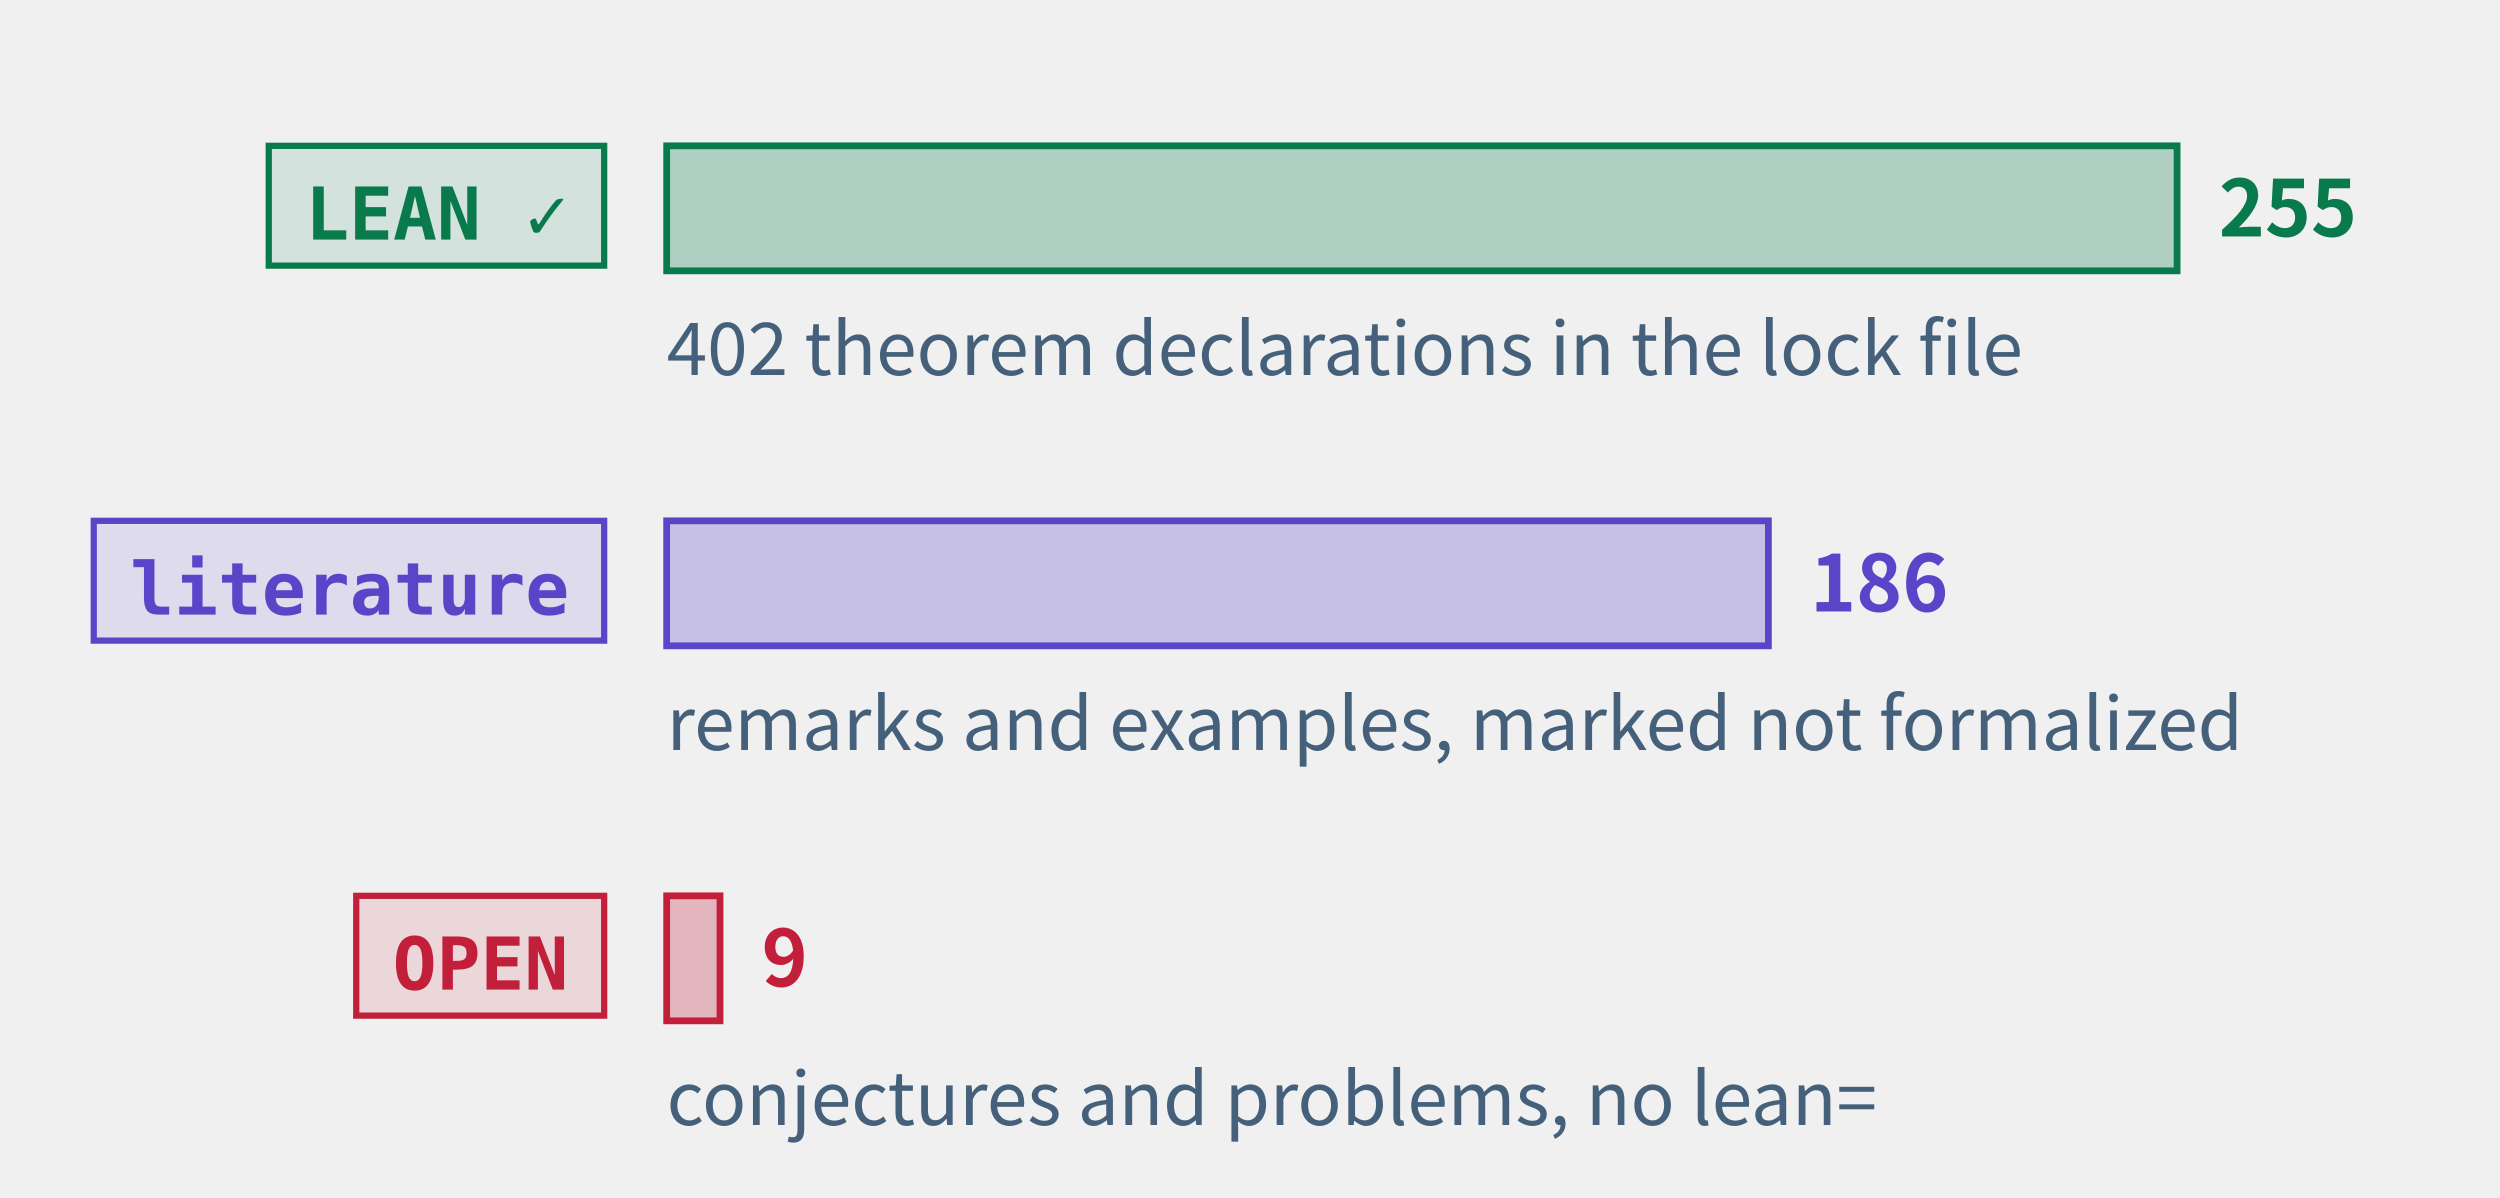
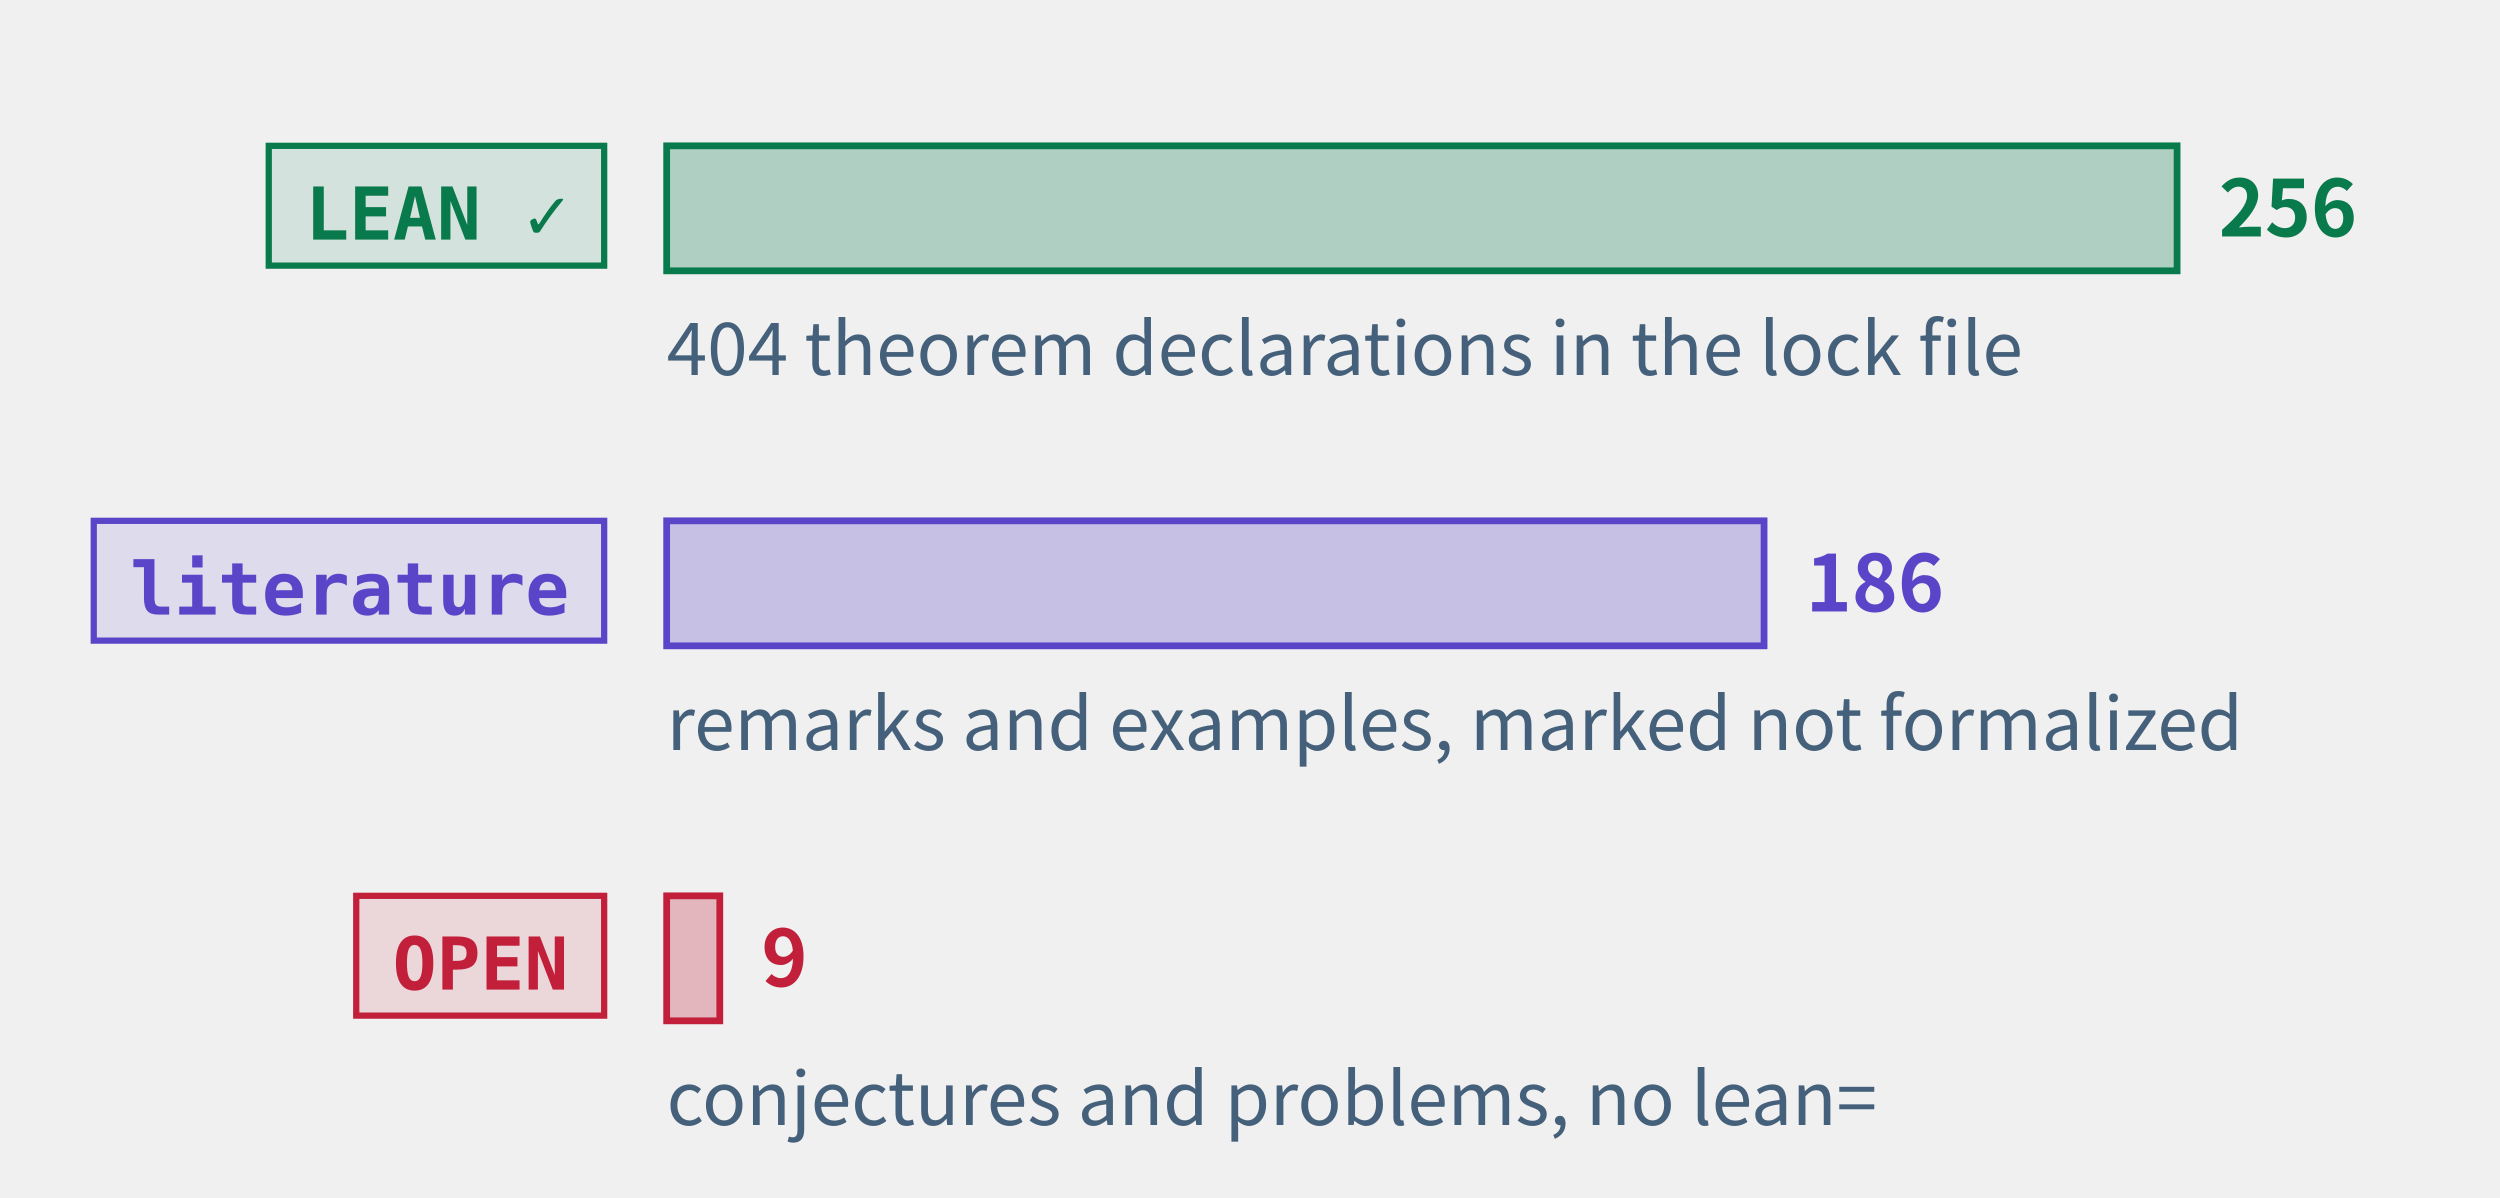
<svg xmlns="http://www.w3.org/2000/svg" class="tr-fig" data-tr-fig="prelude-three-tiers" data-lang="en" viewBox="0 0 480 230" width="480" height="230" font-family="'Noto Sans SC', 'Noto Sans CJK SC', 'Source Sans 3', 'PingFang SC', 'Microsoft YaHei', system-ui, sans-serif" role="img" aria-label="Three bars, each with a tag. The top bar is green, tagged LEAN ✓: the theorems, lemmas, propositions and corollaries with a Lean reference, the longest. The middle bar is violet, tagged “literature”: the remarks and examples marked as literature results. The bottom bar is red, tagged OPEN: the open conjectures and problems, very short. Each bar ends in its count; under the green bar a note gives the number of theorem declarations in the lock file.">
  <style>.ts-ink{stroke:#0b1622}.tf-ink{fill:#0b1622}.ts-dim{stroke:#45607a}.tf-dim{fill:#45607a}.ts-faint{stroke:#9db3c4}.tf-faint{fill:#9db3c4}.ts-edge{stroke:#b9d0dd}.tf-edge{fill:#b9d0dd}.ts-hot{stroke:#5f9bb5}.tf-hot{fill:#5f9bb5}.ts-bg{stroke:#ffffff}.tf-bg{fill:#ffffff}.ts-panel{stroke:#eef5f9}.tf-panel{fill:#eef5f9}.ts-sheet{stroke:#f7fbfd}.tf-sheet{fill:#f7fbfd}.ts-cyan{stroke:#007c8a}.tf-cyan{fill:#007c8a}.ts-magenta{stroke:#b0128f}.tf-magenta{fill:#b0128f}.ts-amber{stroke:#946200}.tf-amber{fill:#946200}.ts-violet{stroke:#5a45c8}.tf-violet{fill:#5a45c8}.ts-ok{stroke:#087a4c}.tf-ok{fill:#087a4c}.ts-warn{stroke:#c21f3a}.tf-warn{fill:#c21f3a}.ts-blue{stroke:#1d5fd0}.tf-blue{fill:#1d5fd0}.ts-orange{stroke:#b85410}.tf-orange{fill:#b85410}.ts-sigma{stroke:#28405a}.tf-sigma{fill:#28405a}@media (prefers-color-scheme:dark){.ts-ink{stroke:#d4efff}.tf-ink{fill:#d4efff}.ts-dim{stroke:#6f8ea5}.tf-dim{fill:#6f8ea5}.ts-faint{stroke:#34506a}.tf-faint{fill:#34506a}.ts-edge{stroke:#143049}.tf-edge{fill:#143049}.ts-hot{stroke:#1f5d7c}.tf-hot{fill:#1f5d7c}.ts-bg{stroke:#03060c}.tf-bg{fill:#03060c}.ts-panel{stroke:#07101b}.tf-panel{fill:#07101b}.ts-sheet{stroke:#050c16}.tf-sheet{fill:#050c16}.ts-cyan{stroke:#19f0ff}.tf-cyan{fill:#19f0ff}.ts-magenta{stroke:#ff2fd0}.tf-magenta{fill:#ff2fd0}.ts-amber{stroke:#ffc83d}.tf-amber{fill:#ffc83d}.ts-violet{stroke:#9d8cff}.tf-violet{fill:#9d8cff}.ts-ok{stroke:#46ffb2}.tf-ok{fill:#46ffb2}.ts-warn{stroke:#ff5064}.tf-warn{fill:#ff5064}.ts-blue{stroke:#2a7bff}.tf-blue{fill:#2a7bff}.ts-orange{stroke:#ff8a3c}.tf-orange{fill:#ff8a3c}.ts-sigma{stroke:#cfe3ff}.tf-sigma{fill:#cfe3ff}}</style>
  <rect x="51.6" y="28" width="64.4" height="23" class="ts-ok tf-ok" stroke-width="1.2" fill-opacity="0.12" />
  <text class="tf-ok tr-fig-mono" x="58.6" y="46" font-size="14" font-family="'JetBrains Mono', 'DejaVu Sans Mono', ui-monospace, Menlo, Consolas, monospace" font-weight="600">LEAN ✓</text>
  <rect x="128" y="28" width="290" height="24" class="ts-ok tf-ok" stroke-width="1.3" fill-opacity="0.28" />
-   <text class="tf-ok" x="426" y="45.4" font-size="15" font-weight="600">255</text>
+   <text class="tf-ok" x="426" y="45.4" font-size="15" font-weight="600">256</text>
  <rect x="18" y="100" width="98" height="23" class="ts-violet tf-violet" stroke-width="1.2" fill-opacity="0.12" />
  <text class="tf-violet tr-fig-mono" x="25" y="118" font-size="14" font-family="'JetBrains Mono', 'DejaVu Sans Mono', ui-monospace, Menlo, Consolas, monospace" font-weight="600">literature</text>
-   <rect x="128" y="100" width="211.53" height="24" class="ts-violet tf-violet" stroke-width="1.3" fill-opacity="0.28" />
-   <text class="tf-violet" x="347.53" y="117.4" font-size="15" font-weight="600">186</text>
+   <rect x="128" y="100" width="210.7" height="24" class="ts-violet tf-violet" stroke-width="1.3" fill-opacity="0.28" />
+   <text class="tf-violet" x="346.7" y="117.4" font-size="15" font-weight="600">186</text>
  <rect x="68.4" y="172" width="47.6" height="23" class="ts-warn tf-warn" stroke-width="1.2" fill-opacity="0.12" />
  <text class="tf-warn tr-fig-mono" x="75.4" y="190" font-size="14" font-family="'JetBrains Mono', 'DejaVu Sans Mono', ui-monospace, Menlo, Consolas, monospace" font-weight="600">OPEN</text>
-   <rect x="128" y="172" width="10.24" height="24" class="ts-warn tf-warn" stroke-width="1.3" fill-opacity="0.28" />
-   <text class="tf-warn" x="146.24" y="189.4" font-size="15" font-weight="600">9</text>
-   <text class="tf-dim" x="128" y="72" font-size="14">402 theorem declarations in the lock file</text>
+   <rect x="128" y="172" width="10.2" height="24" class="ts-warn tf-warn" stroke-width="1.3" fill-opacity="0.28" />
+   <text class="tf-warn" x="146.2" y="189.4" font-size="15" font-weight="600">9</text>
+   <text class="tf-dim" x="128" y="72" font-size="14">404 theorem declarations in the lock file</text>
  <text class="tf-dim" x="128" y="144" font-size="14">remarks and examples, marked not formalized</text>
  <text class="tf-dim" x="128" y="216" font-size="14">conjectures and problems, no lean=</text>
</svg>
